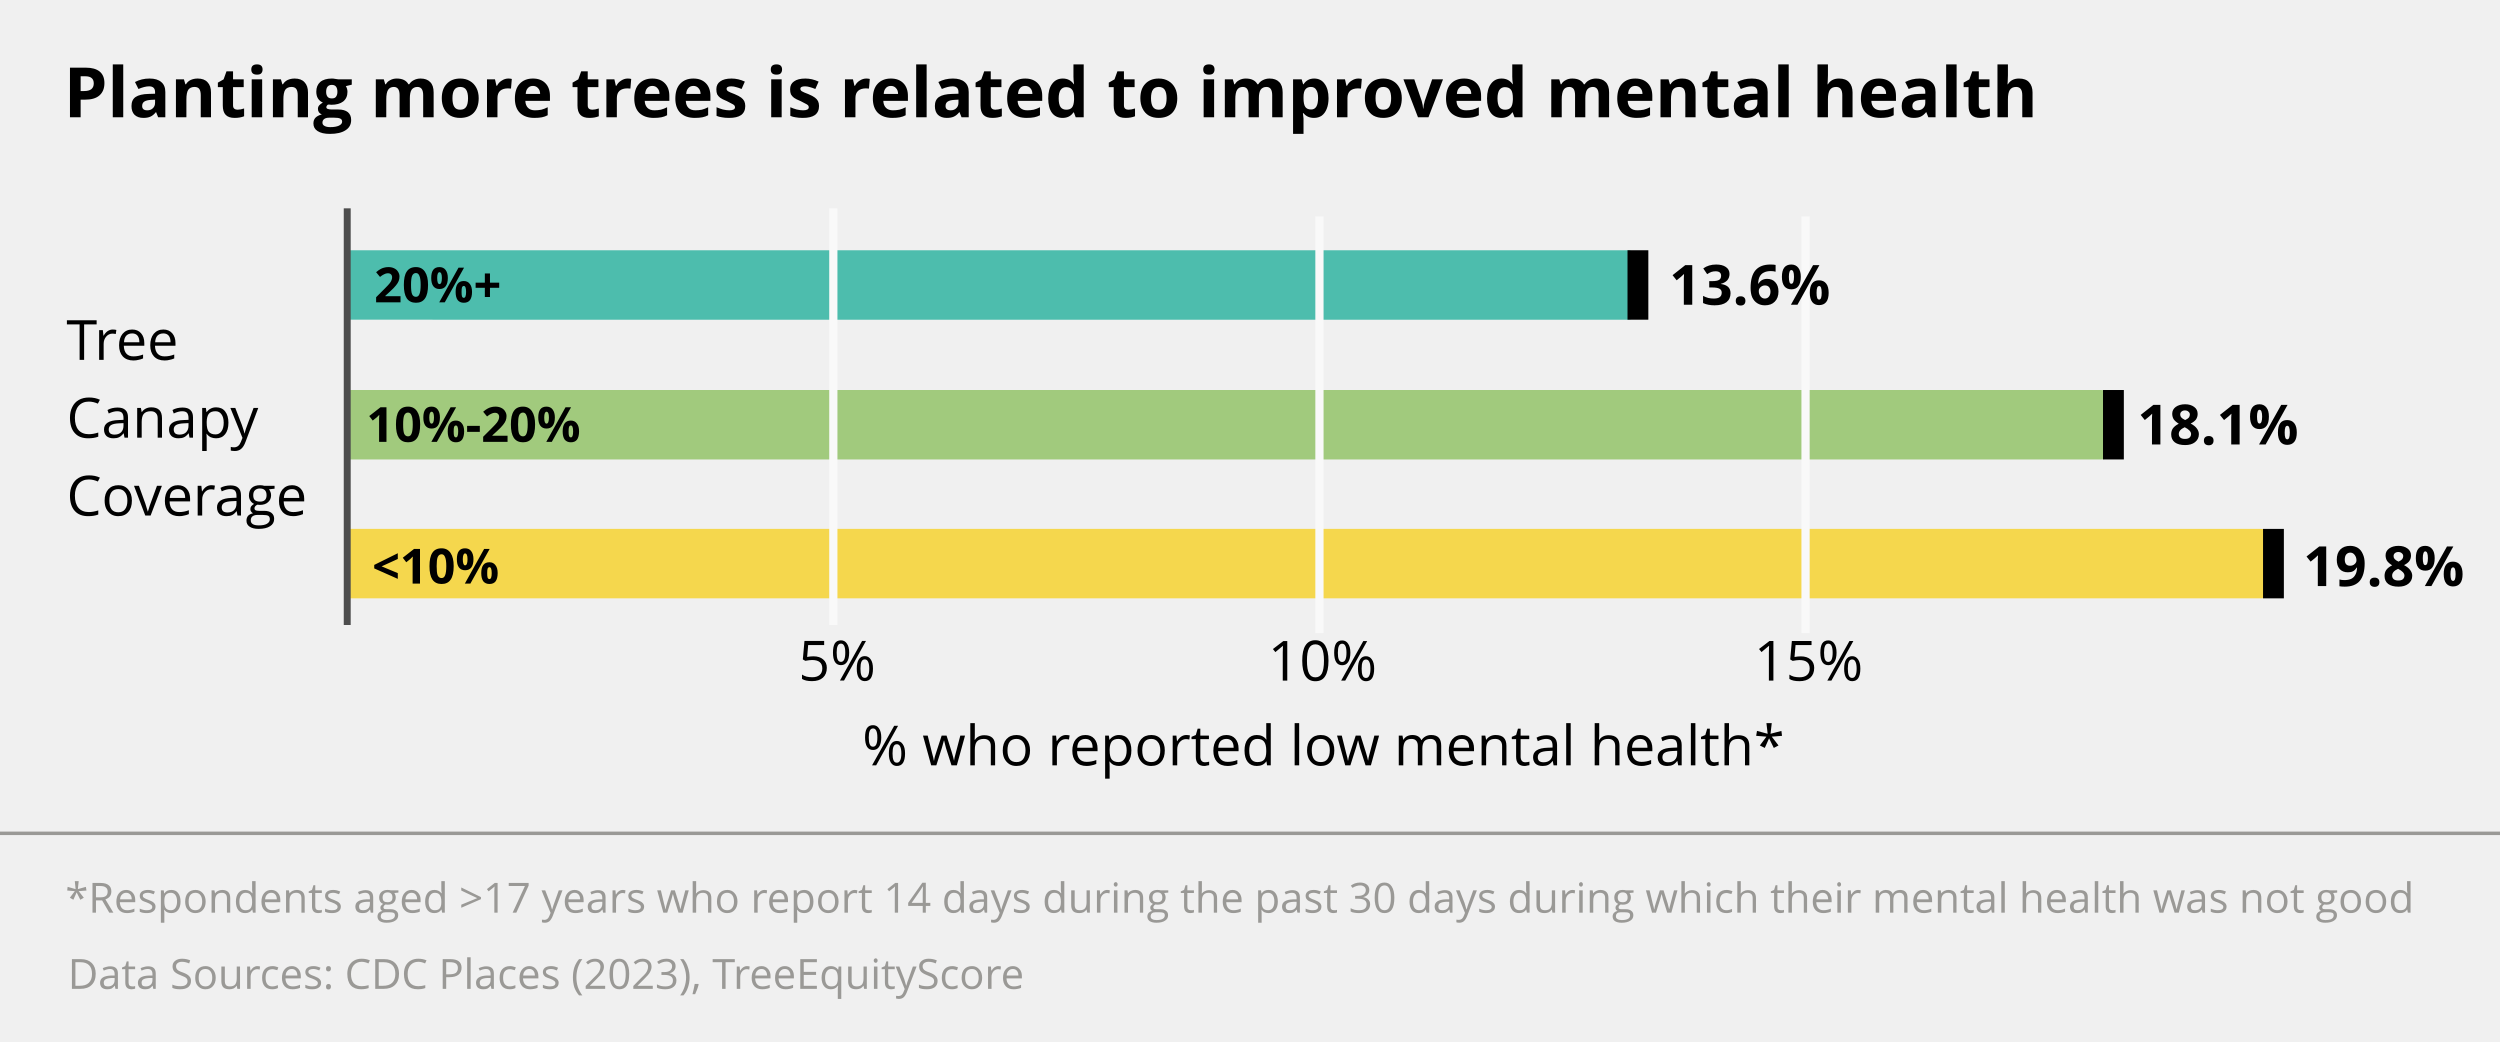
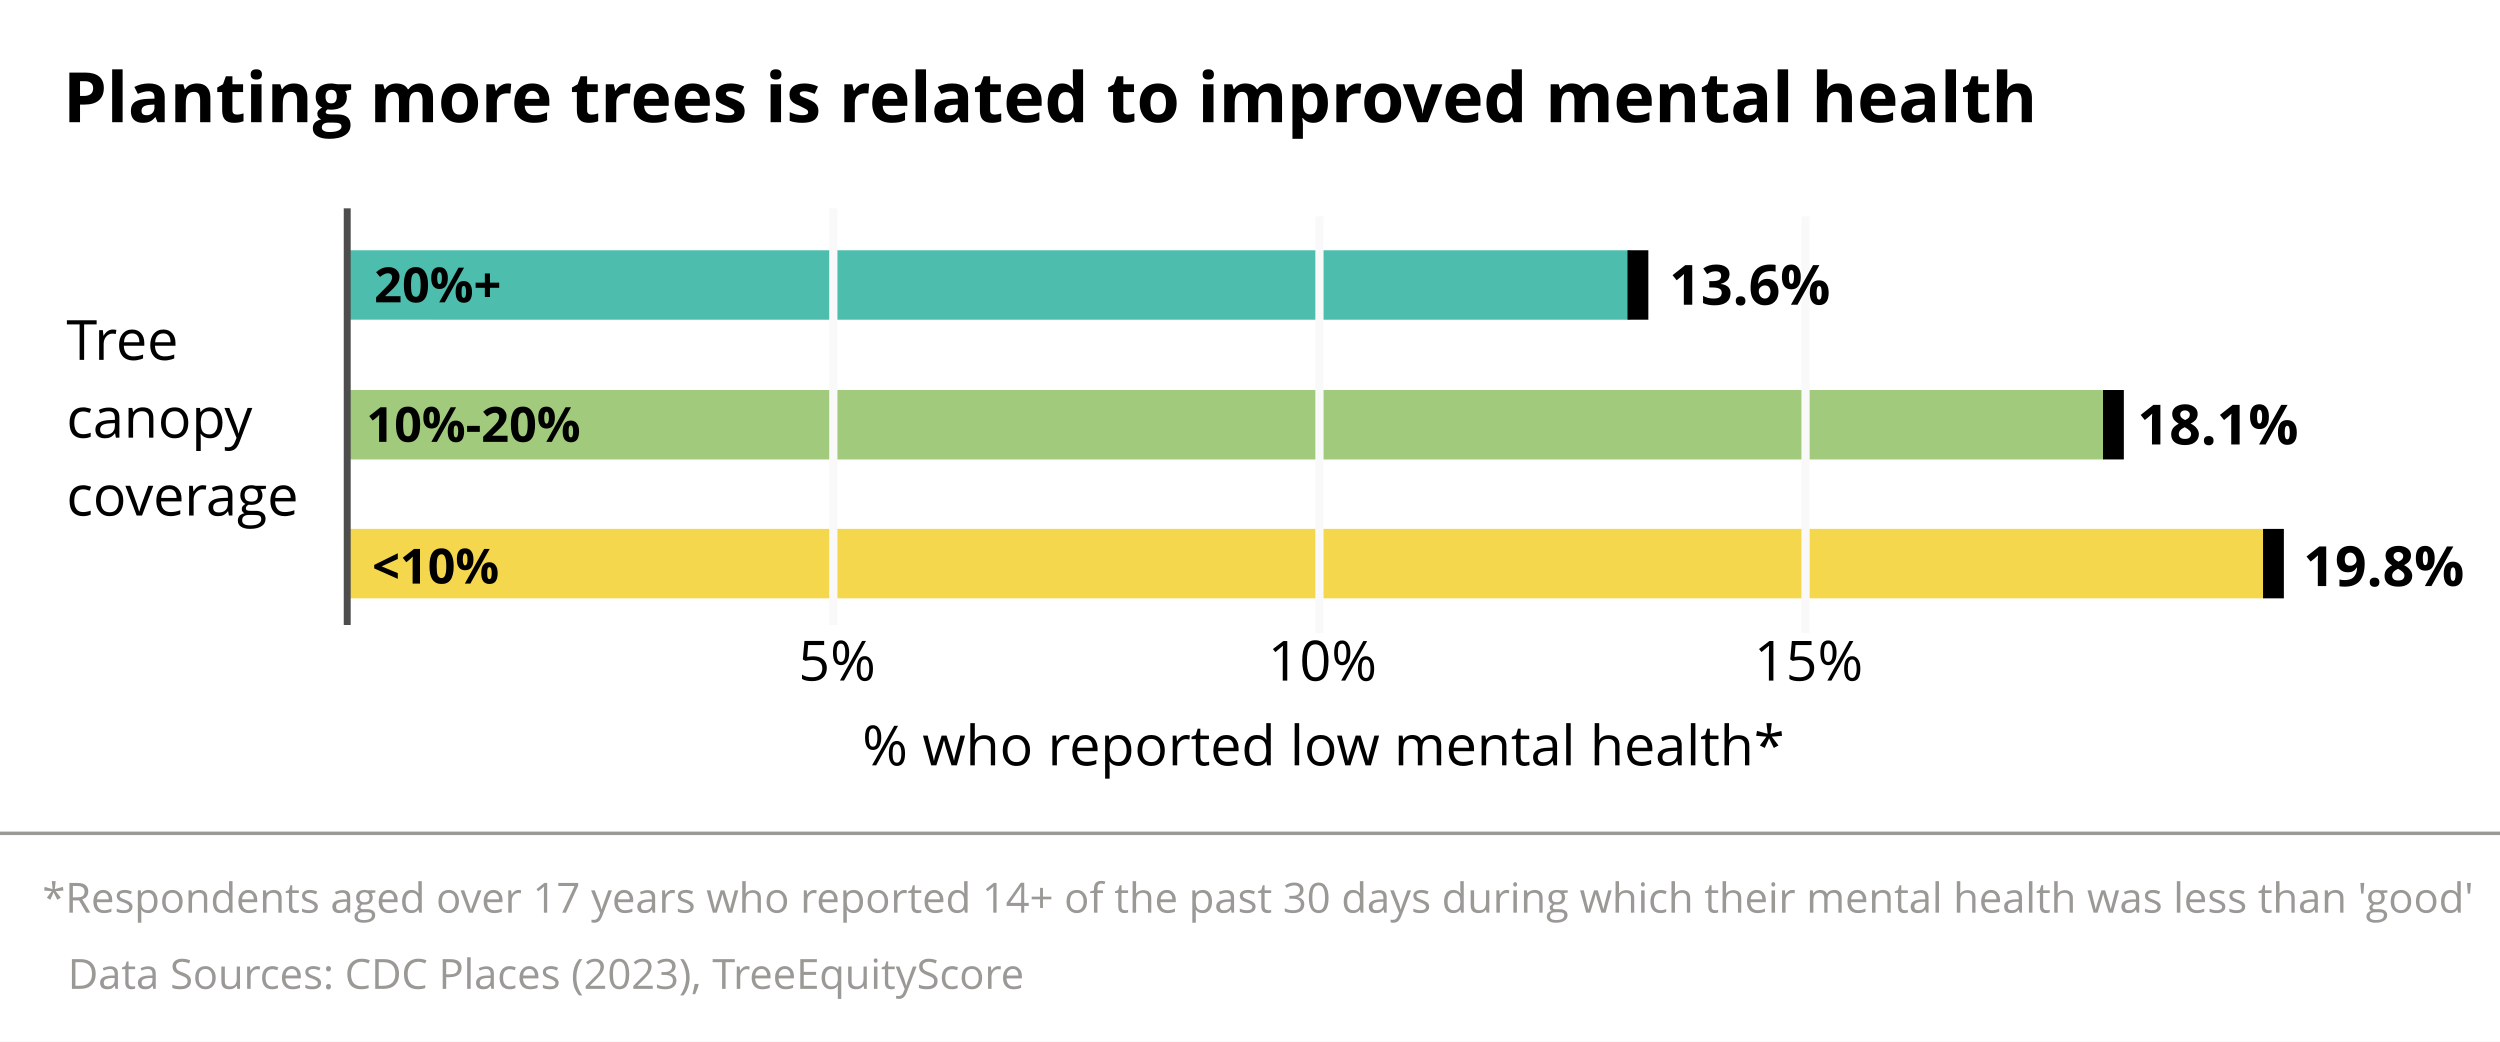
<svg xmlns="http://www.w3.org/2000/svg" width="720" height="300" viewBox="0 0 190.5 79.375" version="1.1" id="svg1" xml:space="preserve">
  <defs id="defs1" />
  <g id="layer1" style="display:inline">
+     <rect style="display:inline;fill:#ffffff;fill-rule:evenodd;stroke-width:2.191;stroke-linecap:square" id="rect1" width="190.5" height="79.375" x="0" y="3.5527137e-15" />
    <text xml:space="preserve" style="font-size:4.233px;line-height:1;font-family:Ubuntu;-inkscape-font-specification:Ubuntu;display:inline;fill:#000000;fill-opacity:1;stroke:none;stroke-width:0.265;stroke-linecap:square;stroke-miterlimit:10" x="60.831" y="51.858" id="text13-37-3-2-1-8">
      <tspan style="font-style:normal;font-variant:normal;font-weight:normal;font-stretch:normal;font-size:4.233px;line-height:1;font-family:'Open Sans';-inkscape-font-specification:'Open Sans, Normal';font-variant-ligatures:normal;font-variant-caps:normal;font-variant-numeric:normal;font-variant-east-asian:normal;fill:#000000;fill-opacity:1;stroke-width:0.265" x="60.831" y="51.858" id="tspan15-6-0-1-9-2">5%</tspan>
    </text>
    <text xml:space="preserve" style="font-size:4.233px;line-height:1;font-family:Ubuntu;-inkscape-font-specification:Ubuntu;display:inline;fill:#000000;fill-opacity:1;stroke:none;stroke-width:0.265;stroke-linecap:square;stroke-miterlimit:10" x="96.606" y="51.863" id="text13-37-3-2-1-4">
      <tspan style="font-style:normal;font-variant:normal;font-weight:normal;font-stretch:normal;font-size:4.233px;line-height:1;font-family:'Open Sans';-inkscape-font-specification:'Open Sans, Normal';font-variant-ligatures:normal;font-variant-caps:normal;font-variant-numeric:normal;font-variant-east-asian:normal;fill:#000000;fill-opacity:1;stroke-width:0.265" x="96.606" y="51.863" id="tspan15-6-0-1-9-6">10%</tspan>
    </text>
    <text xml:space="preserve" style="font-size:4.233px;line-height:1;font-family:Ubuntu;-inkscape-font-specification:Ubuntu;display:inline;fill:#000000;fill-opacity:1;stroke:none;stroke-width:0.265;stroke-linecap:square;stroke-miterlimit:10" x="133.647" y="51.861" id="text13-37-3-2-1-8-3">
      <tspan style="font-style:normal;font-variant:normal;font-weight:normal;font-stretch:normal;font-size:4.233px;line-height:1;font-family:'Open Sans';-inkscape-font-specification:'Open Sans, Normal';font-variant-ligatures:normal;font-variant-caps:normal;font-variant-numeric:normal;font-variant-east-asian:normal;fill:#000000;fill-opacity:1;stroke-width:0.265" x="133.647" y="51.861" id="tspan15-6-0-1-9-2-1">15%</tspan>
    </text>
    <path stroke="#333333" stroke-width="0.172" stroke-linecap="butt" d="M 190.546,63.5 H 0.132" fill-rule="nonzero" id="path2-8-9-7" style="display:inline;fill:#9a9996;fill-opacity:1;stroke:#9a9996;stroke-width:0.265;stroke-linecap:square;stroke-miterlimit:10;stroke-dasharray:none;stroke-opacity:1" />
    <text xml:space="preserve" style="font-size:3.175px;line-height:1;font-family:Ubuntu;-inkscape-font-specification:Ubuntu;display:inline;fill:#666666;stroke:none;stroke-width:0.265;stroke-linecap:square;stroke-miterlimit:10" x="5.169" y="75.352" id="text13-1-9-2">
      <tspan style="font-style:normal;font-variant:normal;font-weight:normal;font-stretch:normal;font-size:3.175px;line-height:1;font-family:'Open Sans';-inkscape-font-specification:'Open Sans, Normal';font-variant-ligatures:normal;font-variant-caps:normal;font-variant-numeric:normal;font-variant-east-asian:normal;fill:#9a9996;stroke-width:0.265" x="5.169" y="75.352" id="tspan14-2-7-6">Data Sources: CDC Places (2023), TreeEquityScore</tspan>
    </text>
-     <text xml:space="preserve" style="font-size:3.175px;line-height:1;font-family:Ubuntu;-inkscape-font-specification:Ubuntu;display:inline;fill:#666666;stroke:none;stroke-width:0.265;stroke-linecap:square;stroke-miterlimit:10" x="4.98" y="69.546" id="text13-1-9-2-1">
-       <tspan style="font-style:normal;font-variant:normal;font-weight:normal;font-stretch:normal;font-size:3.175px;line-height:1;font-family:'Open Sans';-inkscape-font-specification:'Open Sans, Normal';font-variant-ligatures:normal;font-variant-caps:normal;font-variant-numeric:normal;font-variant-east-asian:normal;fill:#9a9996;stroke-width:0.265" x="4.98" y="69.546" id="tspan14-2-7-6-7">*Respondents aged &gt;17 years who report 14 days during the past 30 days during which their mental health was not good</tspan>
-     </text>
-     <text xml:space="preserve" style="font-size:5.292px;line-height:1;font-family:Ubuntu;-inkscape-font-specification:Ubuntu;display:inline;fill:#000000;fill-opacity:1;stroke:none;stroke-width:0.265;stroke-linecap:square;stroke-miterlimit:10" x="4.864" y="8.936" id="text13-1-1-1">
-       <tspan style="font-style:normal;font-variant:normal;font-weight:bold;font-stretch:normal;font-size:5.292px;line-height:1;font-family:'Open Sans';-inkscape-font-specification:'Open Sans, Bold';font-variant-ligatures:normal;font-variant-caps:normal;font-variant-numeric:normal;font-variant-east-asian:normal;fill:#000000;fill-opacity:1;stroke-width:0.265" x="4.864" y="8.936" id="tspan14-2-1-9">Planting more trees is related to improved mental health</tspan>
+     <text xml:space="preserve" style="font-size:3.175px;line-height:1;font-family:Ubuntu;-inkscape-font-specification:Ubuntu;display:inline;fill:#666666;stroke:none;stroke-width:0.265;stroke-linecap:square;stroke-miterlimit:10" x="3.227" y="69.546" id="text13-1-9-2-1">
+       <tspan style="font-style:normal;font-variant:normal;font-weight:normal;font-stretch:normal;font-size:3.175px;line-height:1;font-family:'Open Sans';-inkscape-font-specification:'Open Sans, Normal';font-variant-ligatures:normal;font-variant-caps:normal;font-variant-numeric:normal;font-variant-east-asian:normal;fill:#9a9996;stroke-width:0.265" x="3.227" y="69.546" id="tspan14-2-7-6-7">*Respondents aged over 17 years who reported 14+ of the past 30 days during which their mental health was less than 'good'</tspan>
    </text>
    <path stroke="#000000" stroke-width="0.832" stroke-linecap="butt" stroke-opacity="0" clip-path="url(#id_0)" d="M 29.308,40.897 V 34.944 H 159.63 c 0.481,0 0.872,0.355 0.872,0.794 v 4.366 c 0,0.438 -0.39,0.794 -0.872,0.794 z" fill-rule="nonzero" id="path7-2" style="display:inline;fill:none;stroke-miterlimit:10" />
    <path fill="#4f81bd" clip-path="url(#id_0)" d="m 26.458,45.594 v -5.292 h 145.803 c 0.539,0 0.975,0.316 0.975,0.706 v 3.881 c 0,0.39 -0.437,0.706 -0.975,0.706 z" fill-rule="nonzero" id="path8-9" style="display:inline;fill:#f5d74d;fill-opacity:1;stroke:none;stroke-width:0.415;stroke-linecap:square;stroke-miterlimit:10" />
    <path stroke="#000000" stroke-width="0.832" stroke-linecap="butt" stroke-opacity="0" clip-path="url(#id_0)" d="M 29.308,31.372 V 25.419 H 153.092 c 0.481,0 0.872,0.355 0.872,0.794 v 4.366 c 0,0.438 -0.39,0.794 -0.872,0.794 z" fill-rule="nonzero" id="path9-1" style="display:inline;fill:none;stroke-miterlimit:10" />
    <path fill="#4f81bd" clip-path="url(#id_0)" d="m 26.458,35.01 v -5.292 h 133.643 c 0.52,0 0.941,0.316 0.941,0.706 v 3.881 c 0,0.39 -0.421,0.706 -0.941,0.706 z" fill-rule="nonzero" id="path10-2" style="display:inline;fill:#a1ca7d;fill-opacity:1;stroke:none;stroke-width:0.407;stroke-linecap:square;stroke-miterlimit:10" />
    <path stroke="#000000" stroke-width="0.832" stroke-linecap="butt" stroke-opacity="0" clip-path="url(#id_0)" d="M 29.308,22.244 V 16.291 H 134.786 c 0.481,0 0.872,0.355 0.872,0.794 v 4.366 c 0,0.438 -0.39,0.794 -0.872,0.794 z" fill-rule="nonzero" id="path11-7" style="display:inline;fill:none;stroke-miterlimit:10" />
    <path fill="#4f81bd" clip-path="url(#id_0)" d="m 26.458,24.361 v -5.292 h 97.546 c 0.445,0 0.806,0.316 0.806,0.706 v 3.881 c 0,0.39 -0.361,0.706 -0.806,0.706 z" fill-rule="nonzero" id="path12-0" style="display:inline;fill:#4dbdad;fill-opacity:1;stroke:none;stroke-width:0.377;stroke-linecap:square;stroke-miterlimit:10" />
    <path style="display:inline;fill:#000000;stroke:#000000;stroke-width:1.587;stroke-linecap:butt;stroke-linejoin:miter;stroke-miterlimit:10;stroke-dasharray:none;stroke-opacity:1" d="M 124.81,24.361 V 19.069" id="path13-9" />
    <path style="display:inline;fill:#000000;stroke:#000000;stroke-width:1.587;stroke-linecap:butt;stroke-linejoin:miter;stroke-miterlimit:10;stroke-dasharray:none;stroke-opacity:1" d="M 161.043,35.01 V 29.719" id="path13-9-3" />
    <path style="display:inline;fill:#000000;stroke:#000000;stroke-width:1.587;stroke-linecap:butt;stroke-linejoin:miter;stroke-miterlimit:10;stroke-dasharray:none;stroke-opacity:1" d="M 173.237,45.594 V 40.302" id="path13-9-2" />
    <path stroke="#cccccc" stroke-width="0.416" stroke-linecap="butt" d="M 63.5,15.875 V 47.625" fill-rule="nonzero" id="path3-0" style="display:inline;fill:#666666;stroke:#f9f9f9;stroke-width:0.626;stroke-miterlimit:10;stroke-dasharray:none" />
    <path stroke="#cccccc" stroke-width="0.416" stroke-linecap="butt" d="M 100.542,16.489 V 48.239" fill-rule="nonzero" id="path3-0-0" style="display:inline;fill:#666666;stroke:#f9f9f9;stroke-width:0.626;stroke-miterlimit:10;stroke-dasharray:none" />
    <path stroke="#cccccc" stroke-width="0.416" stroke-linecap="butt" d="M 137.583,16.489 V 48.239" fill-rule="nonzero" id="path3-0-4" style="display:inline;fill:#666666;stroke:#f9f9f9;stroke-width:0.626;stroke-miterlimit:10;stroke-dasharray:none" />
    <path stroke="#333333" stroke-width="0.416" stroke-linecap="butt" d="M 26.458,15.875 V 47.625" fill-rule="nonzero" id="path2-87" style="display:inline;fill:none;stroke:#4d4d4d;stroke-width:0.529;stroke-miterlimit:10;stroke-dasharray:none" />
    <text xml:space="preserve" style="font-size:4.233px;line-height:1.2;font-family:sans-serif;-inkscape-font-specification:'sans-serif, Normal';stroke-width:0.265" x="127.198" y="23.22" id="text4">
      <tspan id="tspan4" style="font-style:normal;font-variant:normal;font-weight:bold;font-stretch:normal;font-size:4.233px;font-family:'Open Sans';-inkscape-font-specification:'Open Sans, Bold';font-variant-ligatures:normal;font-variant-caps:normal;font-variant-numeric:normal;font-variant-east-asian:normal;stroke-width:0.265" x="127.198" y="23.22">13.6%</tspan>
    </text>
    <text xml:space="preserve" style="font-size:4.233px;line-height:1.2;font-family:sans-serif;-inkscape-font-specification:'sans-serif, Normal';display:inline;stroke-width:0.265" x="162.872" y="33.869" id="text4-9">
      <tspan id="tspan4-1" style="font-style:normal;font-variant:normal;font-weight:bold;font-stretch:normal;font-size:4.233px;font-family:'Open Sans';-inkscape-font-specification:'Open Sans, Bold';font-variant-ligatures:normal;font-variant-caps:normal;font-variant-numeric:normal;font-variant-east-asian:normal;stroke-width:0.265" x="162.872" y="33.869">18.1%</tspan>
    </text>
    <text xml:space="preserve" style="font-size:4.233px;line-height:1.2;font-family:sans-serif;-inkscape-font-specification:'sans-serif, Normal';display:inline;stroke-width:0.265" x="175.507" y="44.658" id="text4-1">
      <tspan id="tspan4-5" style="font-style:normal;font-variant:normal;font-weight:bold;font-stretch:normal;font-size:4.233px;font-family:'Open Sans';-inkscape-font-specification:'Open Sans, Bold';font-variant-ligatures:normal;font-variant-caps:normal;font-variant-numeric:normal;font-variant-east-asian:normal;stroke-width:0.265" x="175.507" y="44.658">19.8%</tspan>
    </text>
    <text xml:space="preserve" style="font-size:4.233px;line-height:1.2;font-family:sans-serif;-inkscape-font-specification:'sans-serif, Normal';display:inline;stroke-width:0.265" x="65.699" y="58.32" id="text4-1-7">
      <tspan id="tspan4-5-3" style="font-style:normal;font-variant:normal;font-weight:normal;font-stretch:normal;font-size:4.233px;font-family:'Open Sans';-inkscape-font-specification:'Open Sans';font-variant-ligatures:normal;font-variant-caps:normal;font-variant-numeric:normal;font-variant-east-asian:normal;stroke-width:0.265" x="65.699" y="58.32">% who reported low mental health*</tspan>
    </text>
    <text xml:space="preserve" style="font-size:4.233px;line-height:1.4;font-family:sans-serif;-inkscape-font-specification:'sans-serif, Normal';display:inline;stroke-width:0.265" x="5.067" y="27.421" id="text4-1-7-3">
      <tspan id="tspan4-5-3-9" style="font-style:normal;font-variant:normal;font-weight:normal;font-stretch:normal;font-size:4.233px;line-height:1.4;font-family:'Open Sans';-inkscape-font-specification:'Open Sans';font-variant-ligatures:normal;font-variant-caps:normal;font-variant-numeric:normal;font-variant-east-asian:normal;stroke-width:0.265" x="5.067" y="27.421">Tree</tspan>
-       <tspan style="font-style:normal;font-variant:normal;font-weight:normal;font-stretch:normal;font-size:4.233px;line-height:1.4;font-family:'Open Sans';-inkscape-font-specification:'Open Sans';font-variant-ligatures:normal;font-variant-caps:normal;font-variant-numeric:normal;font-variant-east-asian:normal;stroke-width:0.265" x="5.067" y="33.353" id="tspan3">Canapy</tspan>
-       <tspan style="font-style:normal;font-variant:normal;font-weight:normal;font-stretch:normal;font-size:4.233px;line-height:1.4;font-family:'Open Sans';-inkscape-font-specification:'Open Sans';font-variant-ligatures:normal;font-variant-caps:normal;font-variant-numeric:normal;font-variant-east-asian:normal;stroke-width:0.265" x="5.067" y="39.285" id="tspan5">Coverage</tspan>
+       <tspan style="font-style:normal;font-variant:normal;font-weight:normal;font-stretch:normal;font-size:4.233px;line-height:1.4;font-family:'Open Sans';-inkscape-font-specification:'Open Sans';font-variant-ligatures:normal;font-variant-caps:normal;font-variant-numeric:normal;font-variant-east-asian:normal;stroke-width:0.265" x="5.067" y="33.353" id="tspan3">canopy</tspan>
+       <tspan style="font-style:normal;font-variant:normal;font-weight:normal;font-stretch:normal;font-size:4.233px;line-height:1.4;font-family:'Open Sans';-inkscape-font-specification:'Open Sans';font-variant-ligatures:normal;font-variant-caps:normal;font-variant-numeric:normal;font-variant-east-asian:normal;stroke-width:0.265" x="5.067" y="39.285" id="tspan5">coverage</tspan>
    </text>
    <text xml:space="preserve" style="font-size:3.704px;line-height:1;font-family:Ubuntu;-inkscape-font-specification:Ubuntu;display:inline;fill:#000000;fill-opacity:1;stroke:none;stroke-width:0.265;stroke-linecap:square;stroke-miterlimit:10" x="28.518" y="23.04" id="text13-37-3">
      <tspan style="font-style:normal;font-variant:normal;font-weight:bold;font-stretch:normal;font-size:3.704px;line-height:1;font-family:'Open Sans';-inkscape-font-specification:'Open Sans, Normal';font-variant-ligatures:normal;font-variant-caps:normal;font-variant-numeric:normal;font-variant-east-asian:normal;fill:#000000;fill-opacity:1;stroke-width:0.265" x="28.518" y="23.04" id="tspan15-6-0">20%+</tspan>
    </text>
    <text xml:space="preserve" style="font-size:3.704px;line-height:1;font-family:Ubuntu;-inkscape-font-specification:Ubuntu;display:inline;fill:#000000;fill-opacity:1;stroke:none;stroke-width:0.265;stroke-linecap:square;stroke-miterlimit:10" x="27.919" y="33.675" id="text13-37-3-2">
      <tspan style="font-style:normal;font-variant:normal;font-weight:bold;font-stretch:normal;font-size:3.704px;line-height:1;font-family:'Open Sans';-inkscape-font-specification:'Open Sans, Normal';font-variant-ligatures:normal;font-variant-caps:normal;font-variant-numeric:normal;font-variant-east-asian:normal;fill:#000000;fill-opacity:1;stroke-width:0.265" x="27.919" y="33.675" id="tspan15-6-0-1">10%-20%</tspan>
    </text>
    <text xml:space="preserve" style="font-size:3.704px;line-height:1;font-family:Ubuntu;-inkscape-font-specification:Ubuntu;display:inline;fill:#000000;fill-opacity:1;stroke:none;stroke-width:0.265;stroke-linecap:square;stroke-miterlimit:10" x="28.361" y="44.465" id="text13-37-3-2-1">
      <tspan style="font-style:normal;font-variant:normal;font-weight:bold;font-stretch:normal;font-size:3.704px;line-height:1;font-family:'Open Sans';-inkscape-font-specification:'Open Sans, Normal';font-variant-ligatures:normal;font-variant-caps:normal;font-variant-numeric:normal;font-variant-east-asian:normal;fill:#000000;fill-opacity:1;stroke-width:0.265" x="28.361" y="44.465" id="tspan15-6-0-1-9">&lt;10%</tspan>
    </text>
+     <text xml:space="preserve" style="font-size:5.292px;line-height:1.2;font-family:'Open Sans';-inkscape-font-specification:'Open Sans, Normal';display:inline;stroke-width:0.265" x="4.816" y="9.312" id="text1">
+       <tspan id="tspan1-8" style="font-style:normal;font-variant:normal;font-weight:bold;font-stretch:normal;font-size:5.292px;font-family:'Open Sans';-inkscape-font-specification:'Open Sans Bold';stroke-width:0.265" x="4.816" y="9.312">Planting more trees is related to improved mental health</tspan>
+     </text>
  </g>
</svg>
